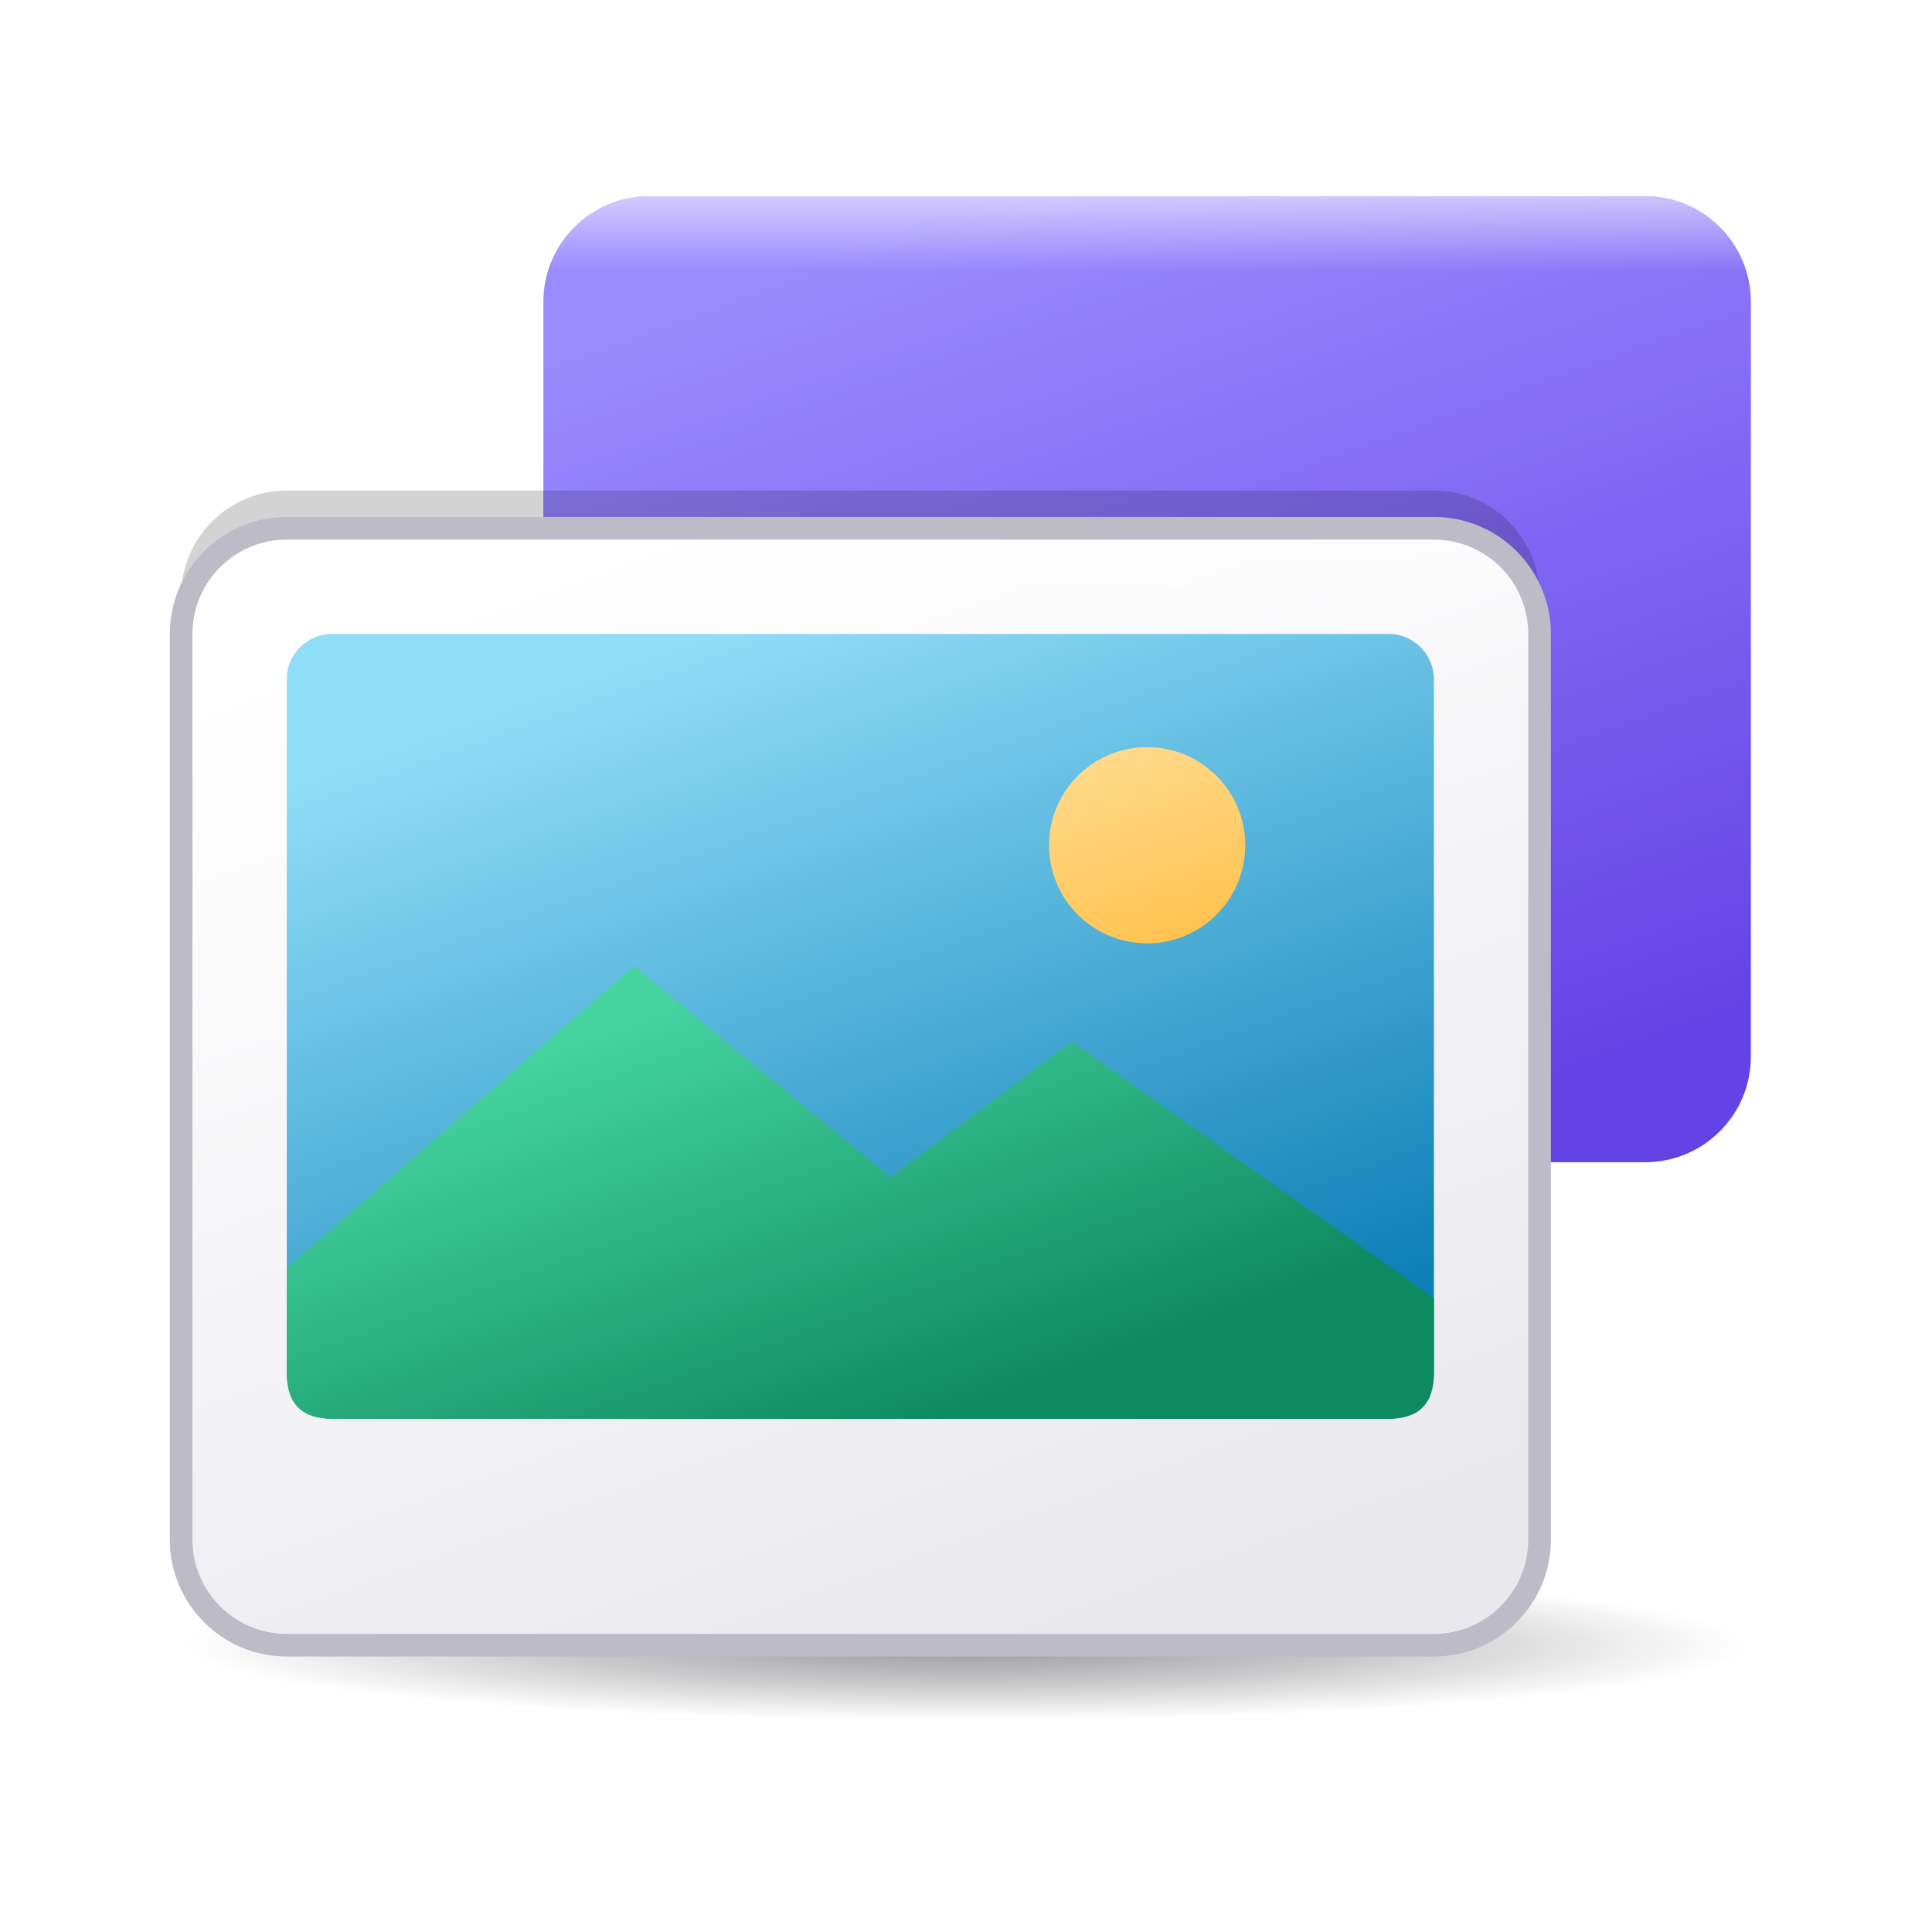
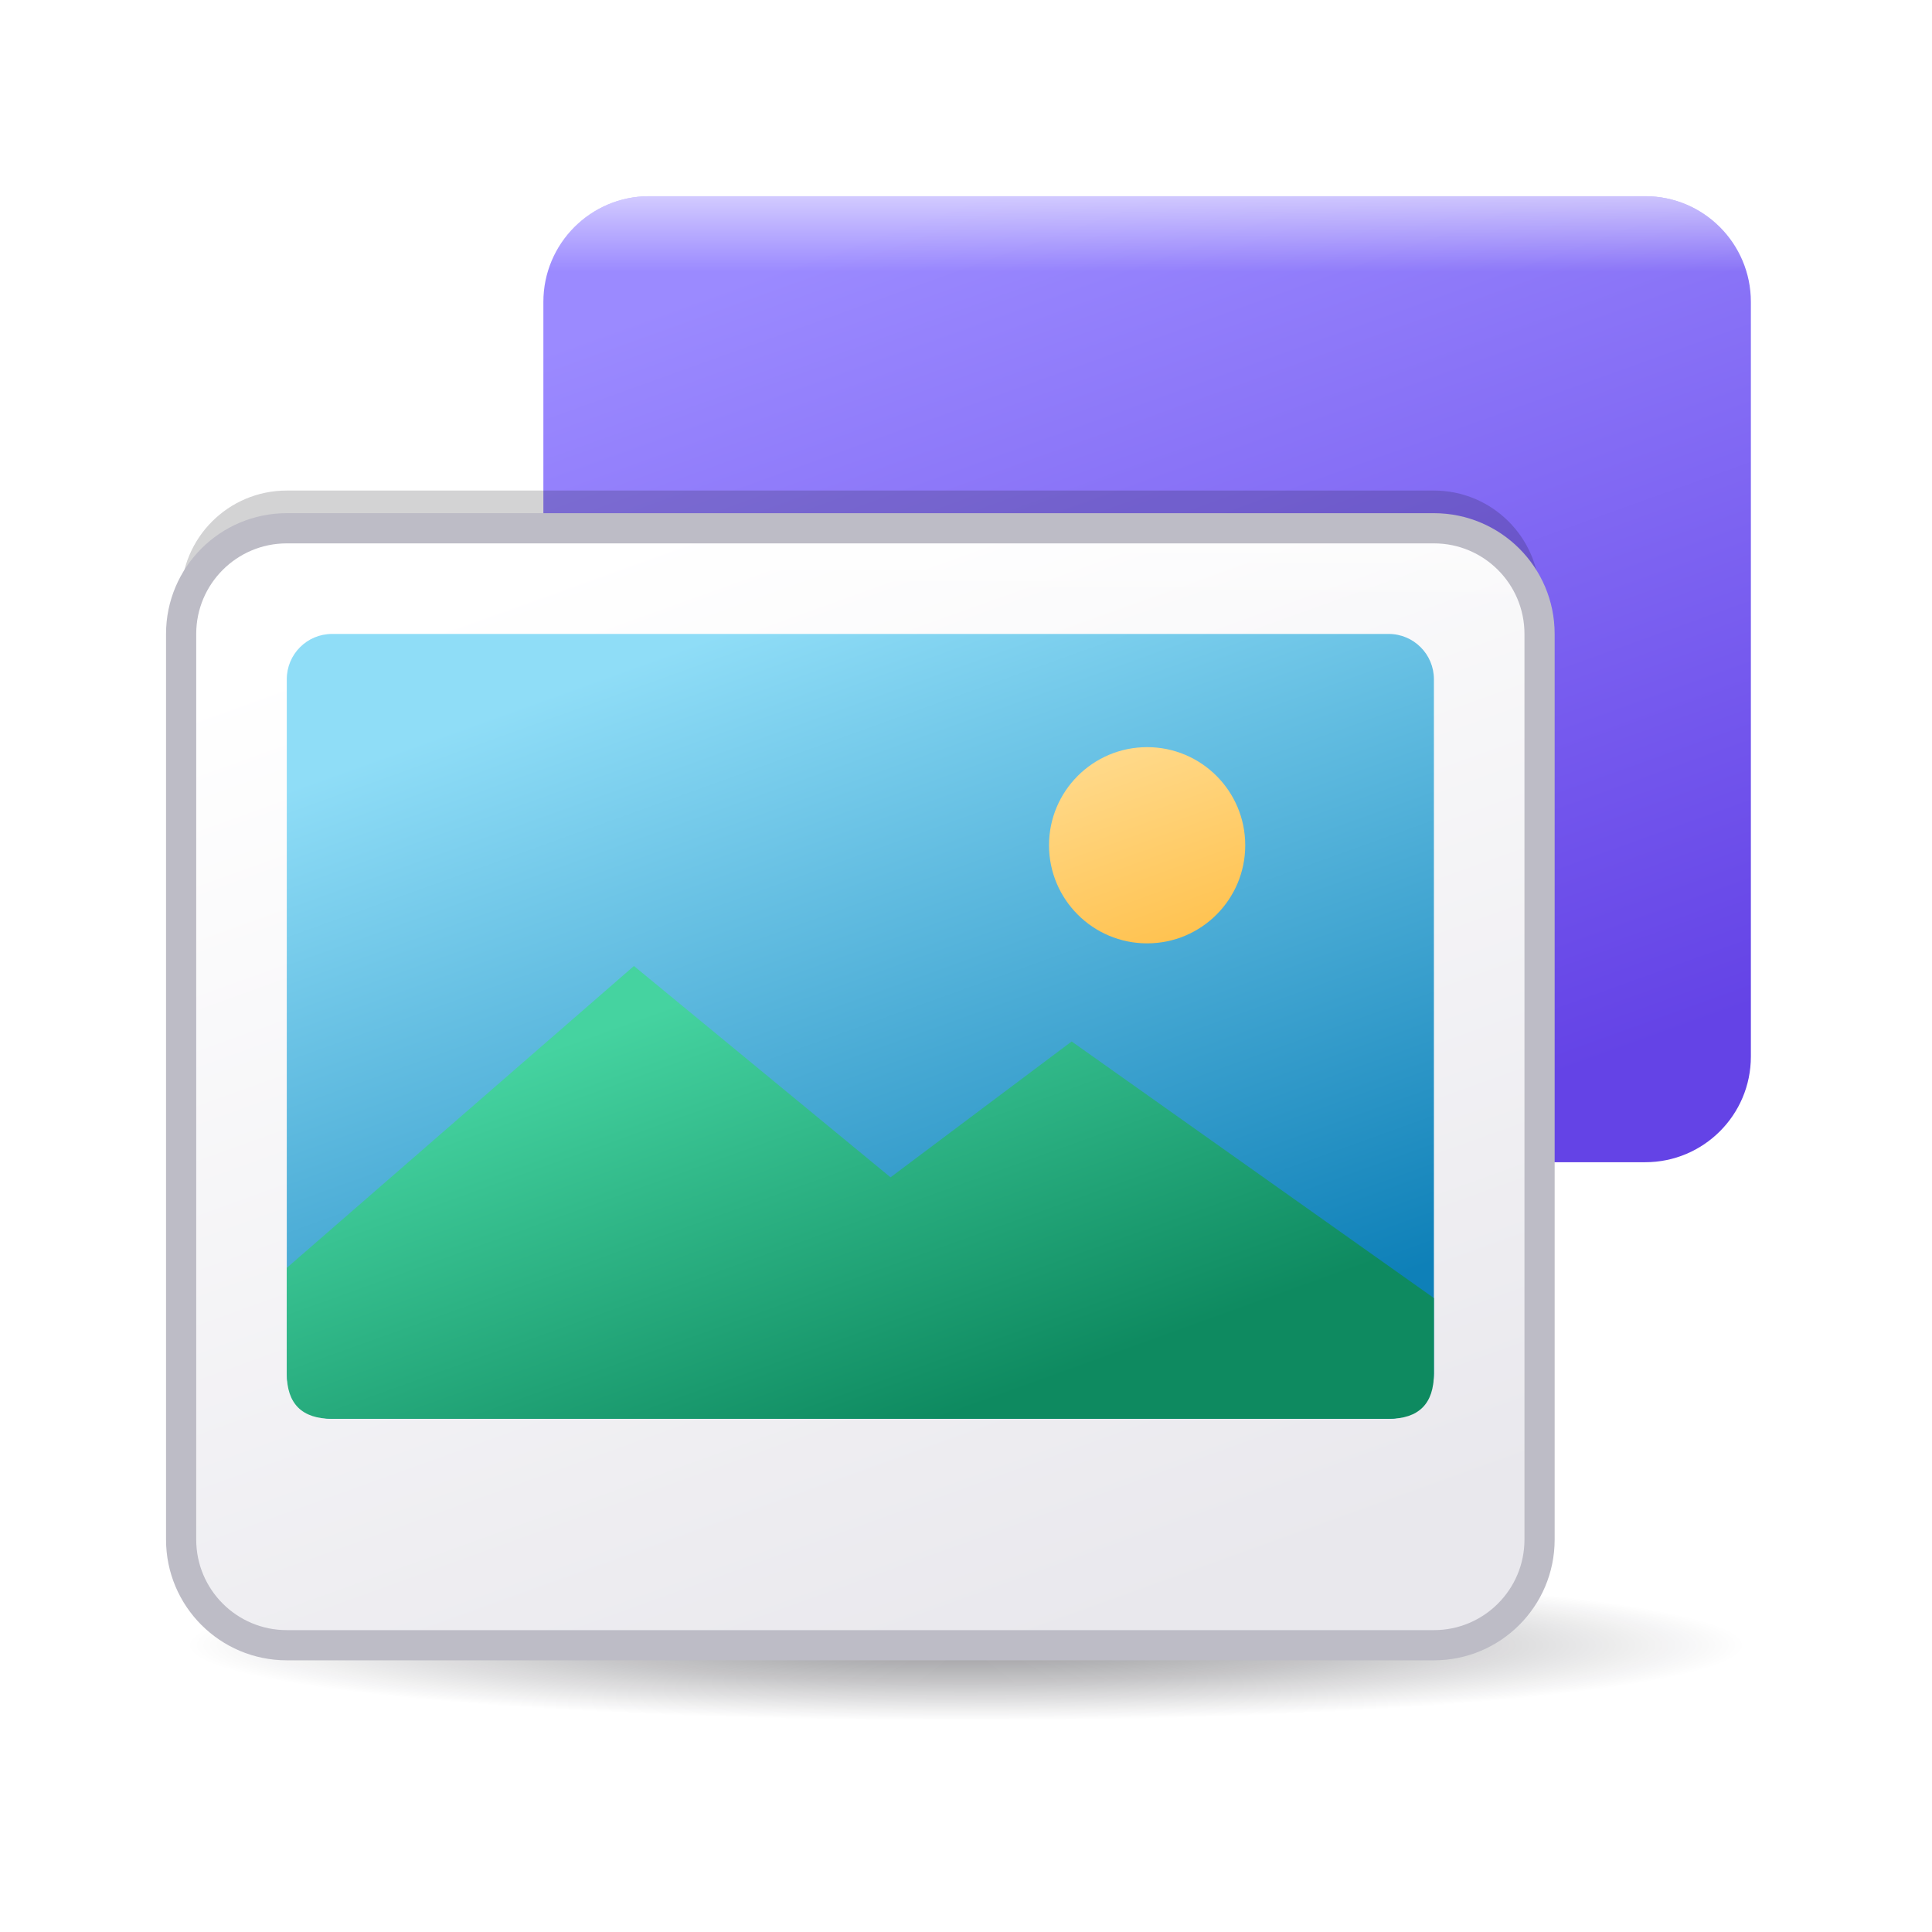
<svg xmlns="http://www.w3.org/2000/svg" width="256" height="256" viewBox="0 0 256 256">
  <defs>
    <radialGradient id="boswas-photos-shadow" gradientUnits="userSpaceOnUse" cx="0" cy="0" r="1" gradientTransform="translate(128 218) scale(104 10)">
      <stop offset="0" stop-color="#0B0A12" stop-opacity="0.42" />
      <stop offset="0.5" stop-color="#0B0A12" stop-opacity="0.23" />
      <stop offset="1" stop-color="#0B0A12" stop-opacity="0" />
    </radialGradient>
    <linearGradient id="boswas-photos-iris-body" gradientUnits="userSpaceOnUse" x1="128.96" y1="26" x2="175.04" y2="154">
      <stop offset="0" stop-color="#9B8AFF" />
      <stop offset="1" stop-color="#6443E6" />
    </linearGradient>
    <linearGradient id="boswas-photos-sheen" gradientUnits="userSpaceOnUse" x1="152" y1="26" x2="152" y2="36">
      <stop offset="0" stop-color="#FFFFFF" stop-opacity="0.55" />
      <stop offset="1" stop-color="#FFFFFF" stop-opacity="0" />
    </linearGradient>
    <linearGradient id="boswas-photos-paper-body" gradientUnits="userSpaceOnUse" x1="87.36" y1="70" x2="140.64" y2="218">
      <stop offset="0" stop-color="#FFFFFF" />
      <stop offset="1" stop-color="#E9E8ED" />
    </linearGradient>
    <linearGradient id="boswas-photos-sheen-2" gradientUnits="userSpaceOnUse" x1="114" y1="70" x2="114" y2="80">
      <stop offset="0" stop-color="#FFFFFF" stop-opacity="0.55" />
      <stop offset="1" stop-color="#FFFFFF" stop-opacity="0" />
    </linearGradient>
    <linearGradient id="boswas-photos-sky-bright" gradientUnits="userSpaceOnUse" x1="95.28" y1="84" x2="132.72" y2="188">
      <stop offset="0" stop-color="#8FDDF7" />
      <stop offset="1" stop-color="#0E80B8" />
    </linearGradient>
    <linearGradient id="boswas-photos-mint-body" gradientUnits="userSpaceOnUse" x1="103.2" y1="128" x2="124.8" y2="188">
      <stop offset="0" stop-color="#45D3A0" />
      <stop offset="1" stop-color="#0E8A60" />
    </linearGradient>
    <linearGradient id="boswas-photos-sun-light" gradientUnits="userSpaceOnUse" x1="147.32" y1="99" x2="156.68" y2="125">
      <stop offset="0" stop-color="#FFDA8C" />
      <stop offset="1" stop-color="#FFC24F" />
    </linearGradient>
  </defs>
  <path d="M24 218A104 10 0 1 1 232 218A104 10 0 1 1 24 218Z" fill="url(#boswas-photos-shadow)" />
  <path d="M86 26H218A14 14 0 0 1 232 40V140A14 14 0 0 1 218 154H86A14 14 0 0 1 72 140V40A14 14 0 0 1 86 26Z" fill="url(#boswas-photos-iris-body)" />
  <path d="M86 26H218A14 14 0 0 1 232 40V140A14 14 0 0 1 218 154H86A14 14 0 0 1 72 140V40A14 14 0 0 1 86 26Z" fill="url(#boswas-photos-sheen)" />
  <path d="M38 65H190A14 14 0 0 1 204 79V199A14 14 0 0 1 190 213H38A14 14 0 0 1 24 199V79A14 14 0 0 1 38 65Z" fill="#0B0A12" opacity="0.18" />
  <path d="M38 70H190A14 14 0 0 1 204 84V204A14 14 0 0 1 190 218H38A14 14 0 0 1 24 204V84A14 14 0 0 1 38 70Z" fill="url(#boswas-photos-paper-body)" />
  <path d="M38 70H190A14 14 0 0 1 204 84V204A14 14 0 0 1 190 218H38A14 14 0 0 1 24 204V84A14 14 0 0 1 38 70Z" fill="url(#boswas-photos-sheen-2)" />
-   <path d="M38 70H190A14 14 0 0 1 204 84V204A14 14 0 0 1 190 218H38A14 14 0 0 1 24 204V84A14 14 0 0 1 38 70Z" fill="none" stroke="#BDBCC6" stroke-width="3" stroke-linecap="round" stroke-linejoin="round" />
+   <path d="M38 70H190A14 14 0 0 1 204 84V204A14 14 0 0 1 190 218H38A14 14 0 0 1 24 204V84A14 14 0 0 1 38 70Z" fill="none" stroke="#BDBCC6" stroke-width="4" stroke-linecap="round" stroke-linejoin="round" />
  <path d="M44 84H184A6 6 0 0 1 190 90V182A6 6 0 0 1 184 188H44A6 6 0 0 1 38 182V90A6 6 0 0 1 44 84Z" fill="url(#boswas-photos-sky-bright)" />
  <path d="M38 168L84 128L118 156L142 138L190 172V182Q190 188 184 188H44Q38 188 38 182Z" fill="url(#boswas-photos-mint-body)" />
  <path d="M139 112A13 13 0 1 1 165 112A13 13 0 1 1 139 112Z" fill="url(#boswas-photos-sun-light)" />
</svg>
